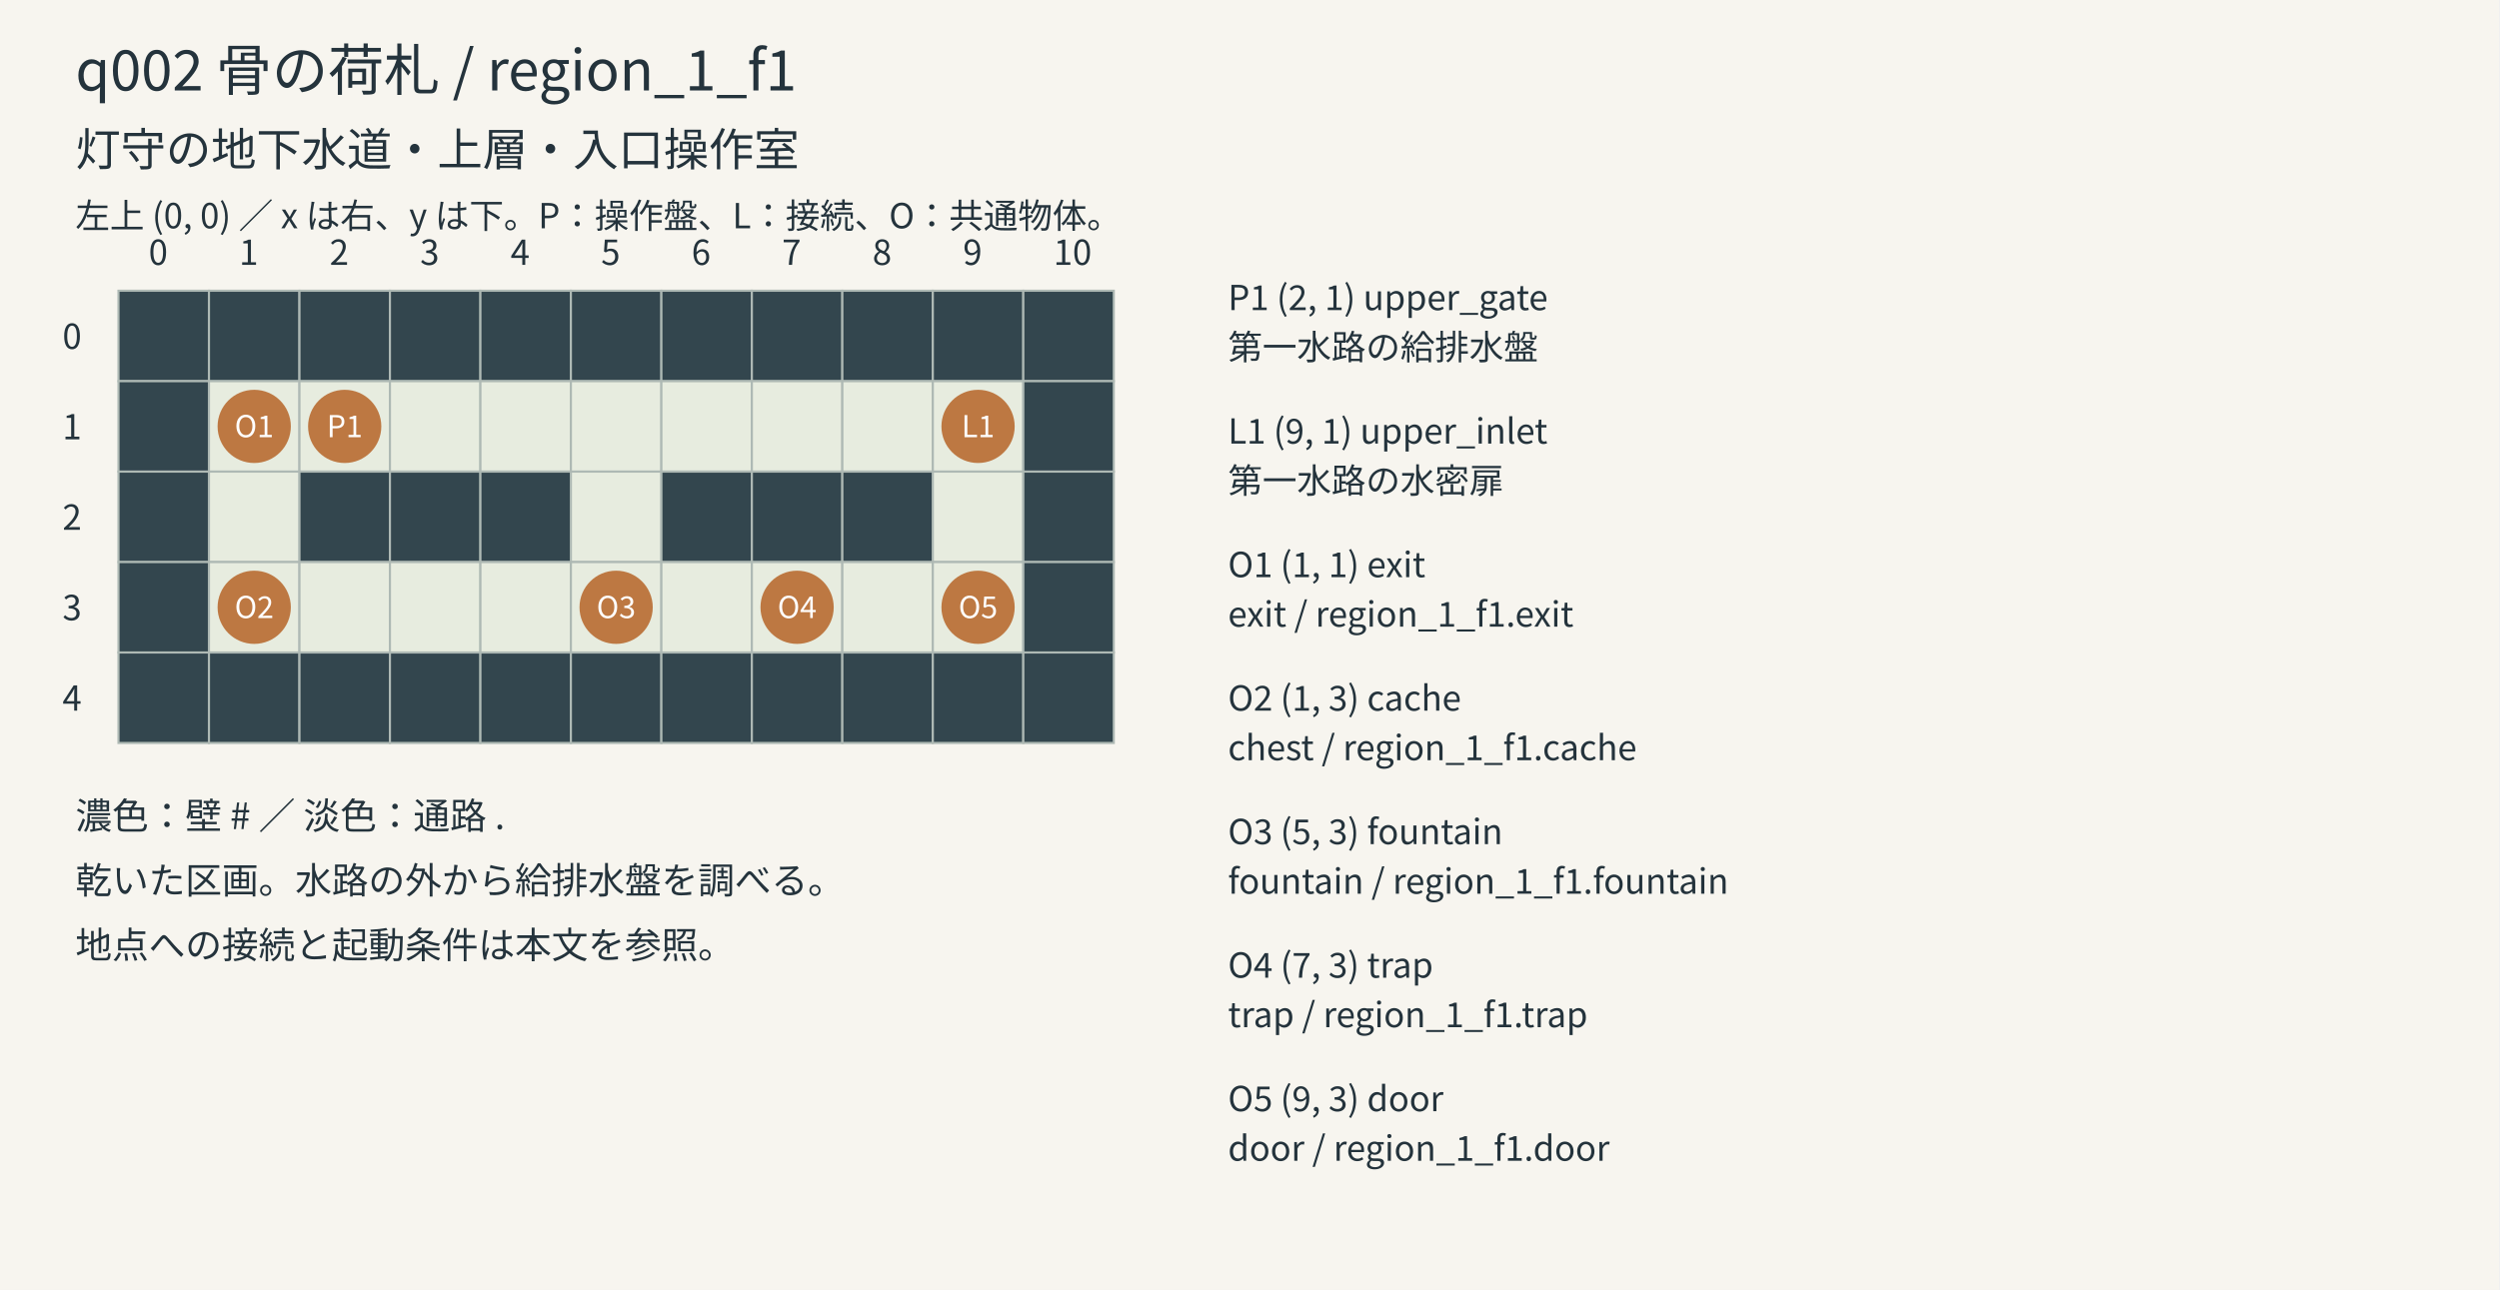
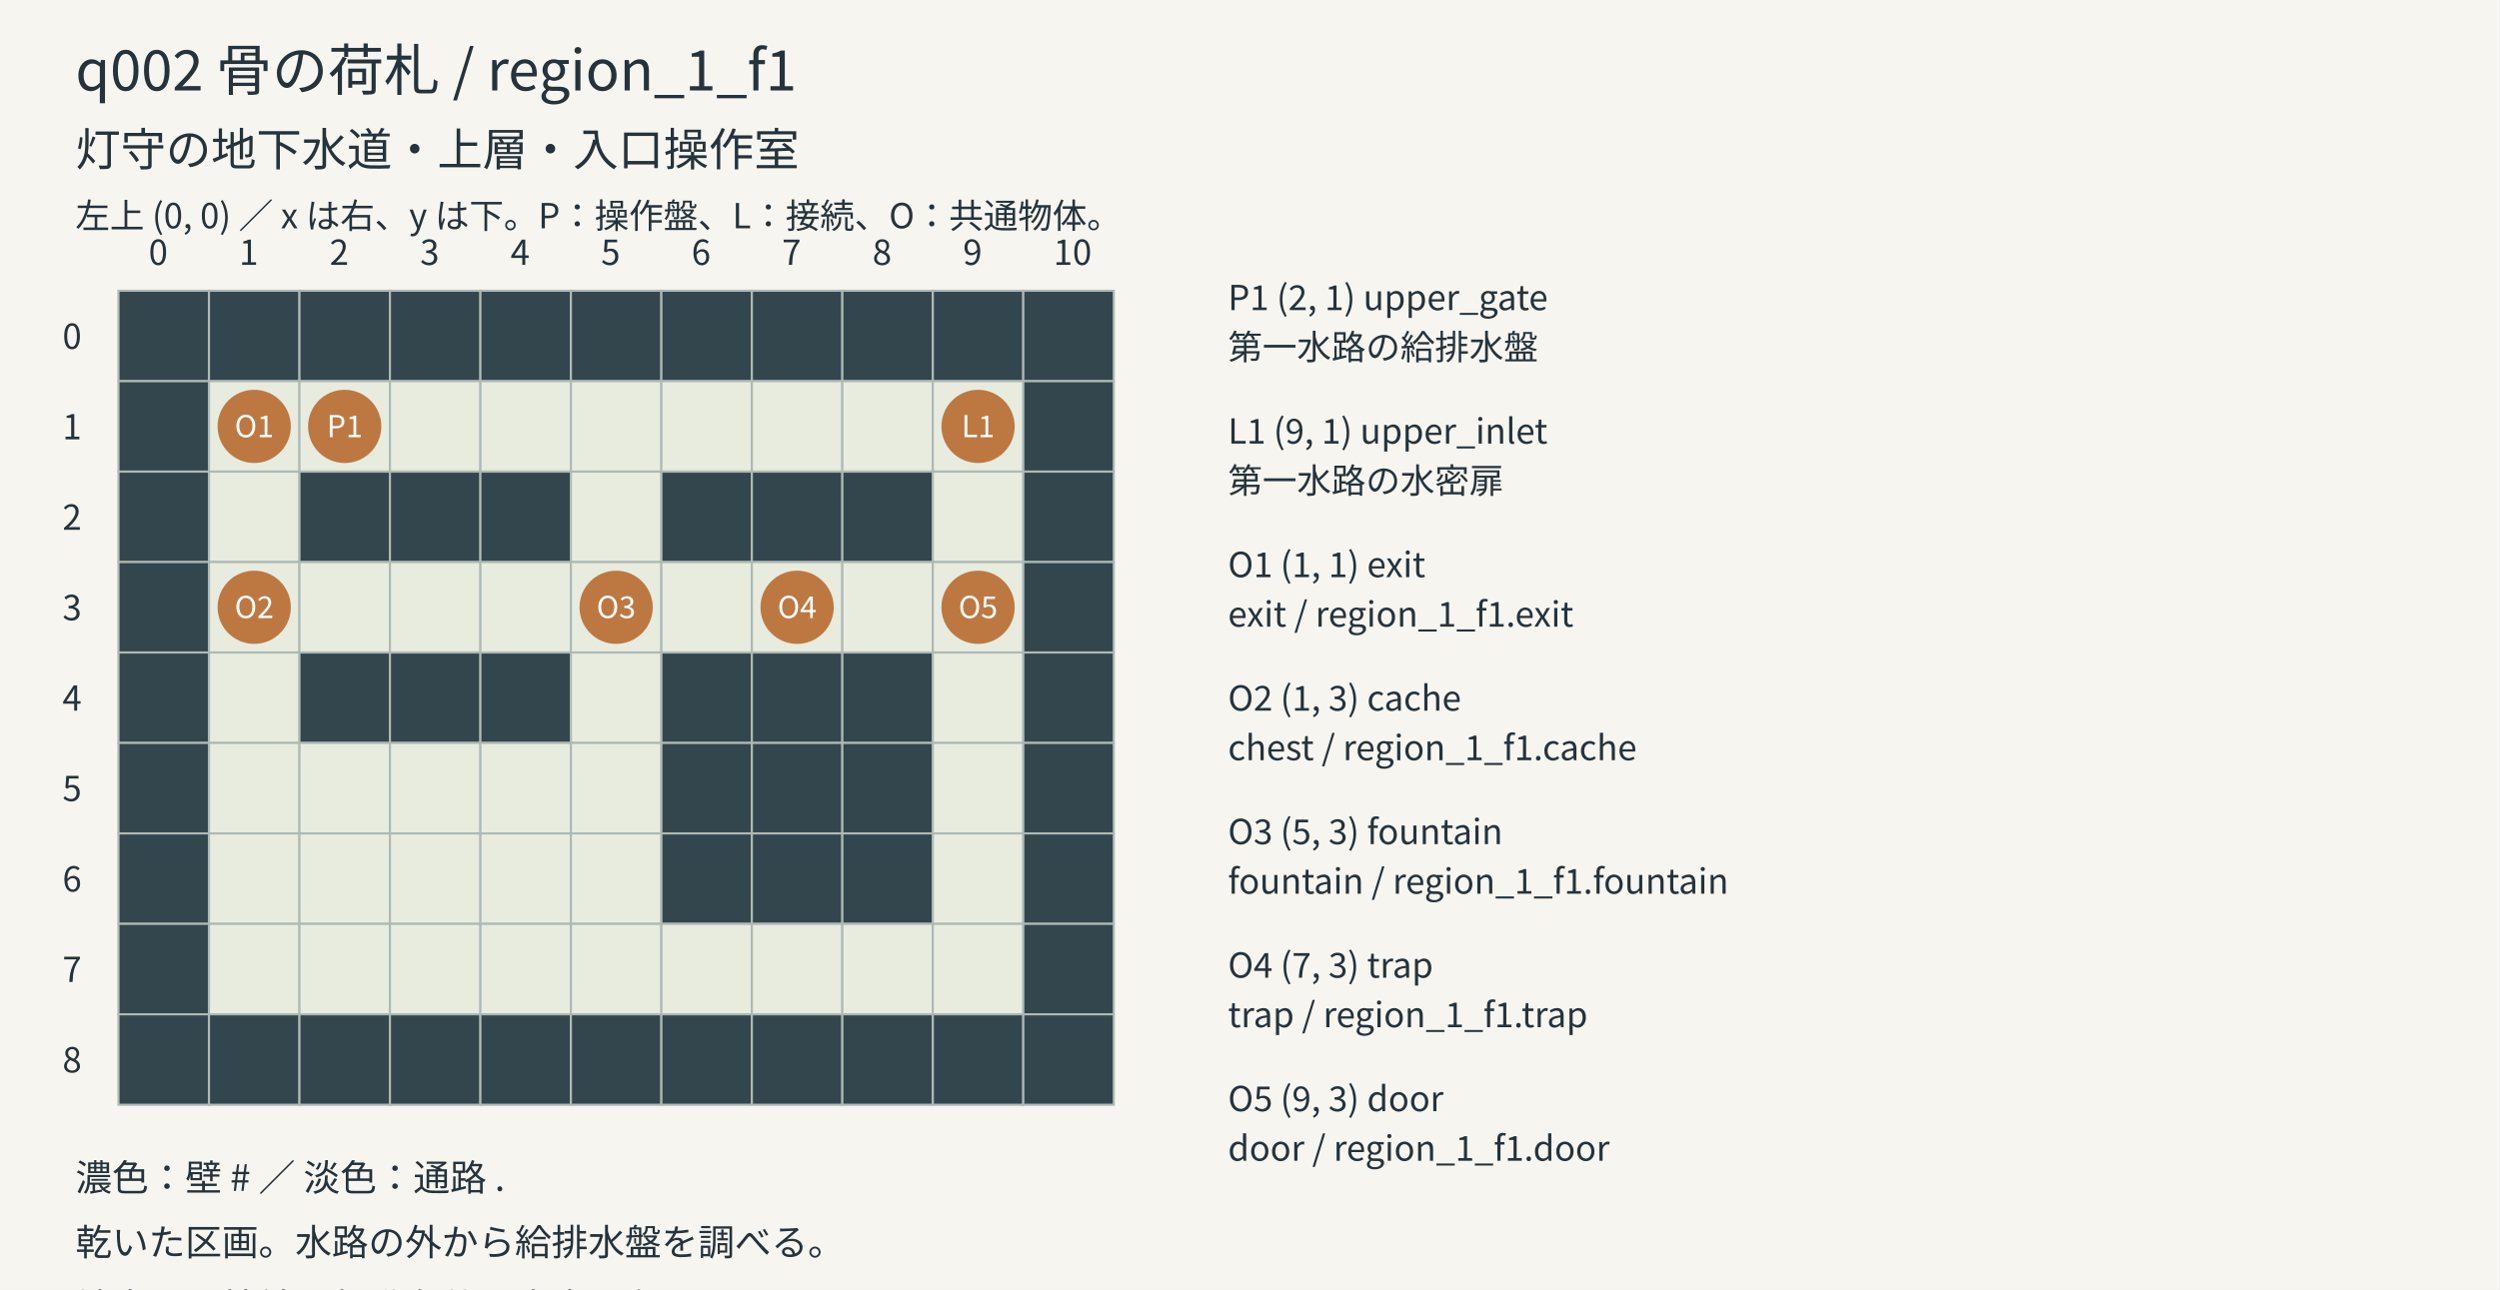
<svg xmlns="http://www.w3.org/2000/svg" width="1160" height="599" viewBox="0 0 1160 599" role="img" aria-labelledby="title desc">
  <rect width="1160" height="599" fill="#f7f5ef" />
  <style>text{font-family:"Noto Sans CJK JP","Noto Sans JP",sans-serif;fill:#24333c}</style>
  <text x="35" y="42" font-size="26">q002 骨の荷札 / region_1_f1</text>
  <text x="35" y="77" font-size="21">灯守の地下水道・上層・入口操作室</text>
  <text x="35" y="106" font-size="16">左上 (0, 0) ／ x は右、y は下。P：操作盤、L：接続、O：共通物体。</text>
  <text x="69" y="123" font-size="16">0</text>
  <text x="111" y="123" font-size="16">1</text>
  <text x="153" y="123" font-size="16">2</text>
  <text x="195" y="123" font-size="16">3</text>
  <text x="237" y="123" font-size="16">4</text>
  <text x="279" y="123" font-size="16">5</text>
  <text x="321" y="123" font-size="16">6</text>
  <text x="363" y="123" font-size="16">7</text>
  <text x="405" y="123" font-size="16">8</text>
  <text x="447" y="123" font-size="16">9</text>
  <text x="489" y="123" font-size="16">10</text>
  <text x="29" y="162" font-size="16">0</text>
  <rect x="55" y="135" width="42" height="42" fill="#33464e" stroke="#aeb9b4" />
  <rect x="97" y="135" width="42" height="42" fill="#33464e" stroke="#aeb9b4" />
  <rect x="139" y="135" width="42" height="42" fill="#33464e" stroke="#aeb9b4" />
  <rect x="181" y="135" width="42" height="42" fill="#33464e" stroke="#aeb9b4" />
  <rect x="223" y="135" width="42" height="42" fill="#33464e" stroke="#aeb9b4" />
  <rect x="265" y="135" width="42" height="42" fill="#33464e" stroke="#aeb9b4" />
  <rect x="307" y="135" width="42" height="42" fill="#33464e" stroke="#aeb9b4" />
  <rect x="349" y="135" width="42" height="42" fill="#33464e" stroke="#aeb9b4" />
  <rect x="391" y="135" width="42" height="42" fill="#33464e" stroke="#aeb9b4" />
  <rect x="433" y="135" width="42" height="42" fill="#33464e" stroke="#aeb9b4" />
  <rect x="475" y="135" width="42" height="42" fill="#33464e" stroke="#aeb9b4" />
  <text x="29" y="204" font-size="16">1</text>
  <rect x="55" y="177" width="42" height="42" fill="#33464e" stroke="#aeb9b4" />
  <rect x="97" y="177" width="42" height="42" fill="#e7ecdf" stroke="#aeb9b4" />
  <rect x="139" y="177" width="42" height="42" fill="#e7ecdf" stroke="#aeb9b4" />
  <rect x="181" y="177" width="42" height="42" fill="#e7ecdf" stroke="#aeb9b4" />
  <rect x="223" y="177" width="42" height="42" fill="#e7ecdf" stroke="#aeb9b4" />
  <rect x="265" y="177" width="42" height="42" fill="#e7ecdf" stroke="#aeb9b4" />
  <rect x="307" y="177" width="42" height="42" fill="#e7ecdf" stroke="#aeb9b4" />
  <rect x="349" y="177" width="42" height="42" fill="#e7ecdf" stroke="#aeb9b4" />
  <rect x="391" y="177" width="42" height="42" fill="#e7ecdf" stroke="#aeb9b4" />
  <rect x="433" y="177" width="42" height="42" fill="#e7ecdf" stroke="#aeb9b4" />
  <rect x="475" y="177" width="42" height="42" fill="#33464e" stroke="#aeb9b4" />
  <text x="29" y="246" font-size="16">2</text>
  <rect x="55" y="219" width="42" height="42" fill="#33464e" stroke="#aeb9b4" />
  <rect x="97" y="219" width="42" height="42" fill="#e7ecdf" stroke="#aeb9b4" />
  <rect x="139" y="219" width="42" height="42" fill="#33464e" stroke="#aeb9b4" />
  <rect x="181" y="219" width="42" height="42" fill="#33464e" stroke="#aeb9b4" />
  <rect x="223" y="219" width="42" height="42" fill="#33464e" stroke="#aeb9b4" />
  <rect x="265" y="219" width="42" height="42" fill="#e7ecdf" stroke="#aeb9b4" />
  <rect x="307" y="219" width="42" height="42" fill="#33464e" stroke="#aeb9b4" />
  <rect x="349" y="219" width="42" height="42" fill="#33464e" stroke="#aeb9b4" />
  <rect x="391" y="219" width="42" height="42" fill="#33464e" stroke="#aeb9b4" />
  <rect x="433" y="219" width="42" height="42" fill="#e7ecdf" stroke="#aeb9b4" />
  <rect x="475" y="219" width="42" height="42" fill="#33464e" stroke="#aeb9b4" />
  <text x="29" y="288" font-size="16">3</text>
  <rect x="55" y="261" width="42" height="42" fill="#33464e" stroke="#aeb9b4" />
  <rect x="97" y="261" width="42" height="42" fill="#e7ecdf" stroke="#aeb9b4" />
  <rect x="139" y="261" width="42" height="42" fill="#e7ecdf" stroke="#aeb9b4" />
  <rect x="181" y="261" width="42" height="42" fill="#e7ecdf" stroke="#aeb9b4" />
  <rect x="223" y="261" width="42" height="42" fill="#e7ecdf" stroke="#aeb9b4" />
  <rect x="265" y="261" width="42" height="42" fill="#e7ecdf" stroke="#aeb9b4" />
  <rect x="307" y="261" width="42" height="42" fill="#e7ecdf" stroke="#aeb9b4" />
  <rect x="349" y="261" width="42" height="42" fill="#e7ecdf" stroke="#aeb9b4" />
  <rect x="391" y="261" width="42" height="42" fill="#e7ecdf" stroke="#aeb9b4" />
  <rect x="433" y="261" width="42" height="42" fill="#e7ecdf" stroke="#aeb9b4" />
  <rect x="475" y="261" width="42" height="42" fill="#33464e" stroke="#aeb9b4" />
  <text x="29" y="330" font-size="16">4</text>
  <rect x="55" y="303" width="42" height="42" fill="#33464e" stroke="#aeb9b4" />
-   <rect x="97" y="303" width="42" height="42" fill="#33464e" stroke="#aeb9b4" />
+   <rect x="97" y="303" width="42" height="42" fill="#e7ecdf" stroke="#aeb9b4" />
  <rect x="139" y="303" width="42" height="42" fill="#33464e" stroke="#aeb9b4" />
  <rect x="181" y="303" width="42" height="42" fill="#33464e" stroke="#aeb9b4" />
  <rect x="223" y="303" width="42" height="42" fill="#33464e" stroke="#aeb9b4" />
-   <rect x="265" y="303" width="42" height="42" fill="#33464e" stroke="#aeb9b4" />
+   <rect x="265" y="303" width="42" height="42" fill="#e7ecdf" stroke="#aeb9b4" />
  <rect x="307" y="303" width="42" height="42" fill="#33464e" stroke="#aeb9b4" />
  <rect x="349" y="303" width="42" height="42" fill="#33464e" stroke="#aeb9b4" />
  <rect x="391" y="303" width="42" height="42" fill="#33464e" stroke="#aeb9b4" />
-   <rect x="433" y="303" width="42" height="42" fill="#33464e" stroke="#aeb9b4" />
+   <rect x="433" y="303" width="42" height="42" fill="#e7ecdf" stroke="#aeb9b4" />
  <rect x="475" y="303" width="42" height="42" fill="#33464e" stroke="#aeb9b4" />
+   <text x="29" y="372" font-size="16">5</text>
+   <rect x="55" y="345" width="42" height="42" fill="#33464e" stroke="#aeb9b4" />
+   <rect x="97" y="345" width="42" height="42" fill="#e7ecdf" stroke="#aeb9b4" />
+   <rect x="139" y="345" width="42" height="42" fill="#e7ecdf" stroke="#aeb9b4" />
+   <rect x="181" y="345" width="42" height="42" fill="#e7ecdf" stroke="#aeb9b4" />
+   <rect x="223" y="345" width="42" height="42" fill="#e7ecdf" stroke="#aeb9b4" />
+   <rect x="265" y="345" width="42" height="42" fill="#e7ecdf" stroke="#aeb9b4" />
+   <rect x="307" y="345" width="42" height="42" fill="#33464e" stroke="#aeb9b4" />
+   <rect x="349" y="345" width="42" height="42" fill="#33464e" stroke="#aeb9b4" />
+   <rect x="391" y="345" width="42" height="42" fill="#33464e" stroke="#aeb9b4" />
+   <rect x="433" y="345" width="42" height="42" fill="#e7ecdf" stroke="#aeb9b4" />
+   <rect x="475" y="345" width="42" height="42" fill="#33464e" stroke="#aeb9b4" />
+   <text x="29" y="414" font-size="16">6</text>
+   <rect x="55" y="387" width="42" height="42" fill="#33464e" stroke="#aeb9b4" />
+   <rect x="97" y="387" width="42" height="42" fill="#e7ecdf" stroke="#aeb9b4" />
+   <rect x="139" y="387" width="42" height="42" fill="#e7ecdf" stroke="#aeb9b4" />
+   <rect x="181" y="387" width="42" height="42" fill="#e7ecdf" stroke="#aeb9b4" />
+   <rect x="223" y="387" width="42" height="42" fill="#e7ecdf" stroke="#aeb9b4" />
+   <rect x="265" y="387" width="42" height="42" fill="#e7ecdf" stroke="#aeb9b4" />
+   <rect x="307" y="387" width="42" height="42" fill="#33464e" stroke="#aeb9b4" />
+   <rect x="349" y="387" width="42" height="42" fill="#33464e" stroke="#aeb9b4" />
+   <rect x="391" y="387" width="42" height="42" fill="#33464e" stroke="#aeb9b4" />
+   <rect x="433" y="387" width="42" height="42" fill="#e7ecdf" stroke="#aeb9b4" />
+   <rect x="475" y="387" width="42" height="42" fill="#33464e" stroke="#aeb9b4" />
+   <text x="29" y="456" font-size="16">7</text>
+   <rect x="55" y="429" width="42" height="42" fill="#33464e" stroke="#aeb9b4" />
+   <rect x="97" y="429" width="42" height="42" fill="#e7ecdf" stroke="#aeb9b4" />
+   <rect x="139" y="429" width="42" height="42" fill="#e7ecdf" stroke="#aeb9b4" />
+   <rect x="181" y="429" width="42" height="42" fill="#e7ecdf" stroke="#aeb9b4" />
+   <rect x="223" y="429" width="42" height="42" fill="#e7ecdf" stroke="#aeb9b4" />
+   <rect x="265" y="429" width="42" height="42" fill="#e7ecdf" stroke="#aeb9b4" />
+   <rect x="307" y="429" width="42" height="42" fill="#e7ecdf" stroke="#aeb9b4" />
+   <rect x="349" y="429" width="42" height="42" fill="#e7ecdf" stroke="#aeb9b4" />
+   <rect x="391" y="429" width="42" height="42" fill="#e7ecdf" stroke="#aeb9b4" />
+   <rect x="433" y="429" width="42" height="42" fill="#e7ecdf" stroke="#aeb9b4" />
+   <rect x="475" y="429" width="42" height="42" fill="#33464e" stroke="#aeb9b4" />
+   <text x="29" y="498" font-size="16">8</text>
+   <rect x="55" y="471" width="42" height="42" fill="#33464e" stroke="#aeb9b4" />
+   <rect x="97" y="471" width="42" height="42" fill="#33464e" stroke="#aeb9b4" />
+   <rect x="139" y="471" width="42" height="42" fill="#33464e" stroke="#aeb9b4" />
+   <rect x="181" y="471" width="42" height="42" fill="#33464e" stroke="#aeb9b4" />
+   <rect x="223" y="471" width="42" height="42" fill="#33464e" stroke="#aeb9b4" />
+   <rect x="265" y="471" width="42" height="42" fill="#33464e" stroke="#aeb9b4" />
+   <rect x="307" y="471" width="42" height="42" fill="#33464e" stroke="#aeb9b4" />
+   <rect x="349" y="471" width="42" height="42" fill="#33464e" stroke="#aeb9b4" />
+   <rect x="391" y="471" width="42" height="42" fill="#33464e" stroke="#aeb9b4" />
+   <rect x="433" y="471" width="42" height="42" fill="#33464e" stroke="#aeb9b4" />
+   <rect x="475" y="471" width="42" height="42" fill="#33464e" stroke="#aeb9b4" />
  <circle cx="160" cy="198" r="17" fill="#bd7842" />
  <text x="160" y="203" font-size="14" text-anchor="middle" style="fill:white">P1</text>
  <text x="570" y="144" font-size="16">P1 (2, 1) upper_gate</text>
  <text x="570" y="167" font-size="16">第一水路の給排水盤</text>
  <circle cx="454" cy="198" r="17" fill="#bd7842" />
  <text x="454" y="203" font-size="14" text-anchor="middle" style="fill:white">L1</text>
  <text x="570" y="206" font-size="16">L1 (9, 1) upper_inlet</text>
  <text x="570" y="229" font-size="16">第一水路の水密扉</text>
  <circle cx="118" cy="198" r="17" fill="#bd7842" />
  <text x="118" y="203" font-size="14" text-anchor="middle" style="fill:white">O1</text>
  <text x="570" y="268" font-size="16">O1 (1, 1) exit</text>
  <text x="570" y="291" font-size="16">exit / region_1_f1.exit</text>
  <circle cx="118" cy="282" r="17" fill="#bd7842" />
  <text x="118" y="287" font-size="14" text-anchor="middle" style="fill:white">O2</text>
  <text x="570" y="330" font-size="16">O2 (1, 3) cache</text>
  <text x="570" y="353" font-size="16">chest / region_1_f1.cache</text>
  <circle cx="286" cy="282" r="17" fill="#bd7842" />
  <text x="286" y="287" font-size="14" text-anchor="middle" style="fill:white">O3</text>
  <text x="570" y="392" font-size="16">O3 (5, 3) fountain</text>
  <text x="570" y="415" font-size="16">fountain / region_1_f1.fountain</text>
  <circle cx="370" cy="282" r="17" fill="#bd7842" />
  <text x="370" y="287" font-size="14" text-anchor="middle" style="fill:white">O4</text>
  <text x="570" y="454" font-size="16">O4 (7, 3) trap</text>
  <text x="570" y="477" font-size="16">trap / region_1_f1.trap</text>
  <circle cx="454" cy="282" r="17" fill="#bd7842" />
  <text x="454" y="287" font-size="14" text-anchor="middle" style="fill:white">O5</text>
  <text x="570" y="516" font-size="16">O5 (9, 3) door</text>
  <text x="570" y="539" font-size="16">door / region_1_f1.door</text>
-   <text x="35" y="385" font-size="17">濃色：壁 # ／ 淡色：通路 .</text>
-   <text x="35" y="415" font-size="17">乾いた区画。水路の外から給排水盤を調べる。</text>
-   <text x="35" y="445" font-size="17">地点への接続と起動条件は本文を参照。</text>
+   <text x="35" y="553" font-size="17">濃色：壁 # ／ 淡色：通路 .</text>
+   <text x="35" y="583" font-size="17">乾いた区画。水路の外から給排水盤を調べる。</text>
+   <text x="35" y="613" font-size="17">地点への接続と起動条件は本文を参照。</text>
</svg>
